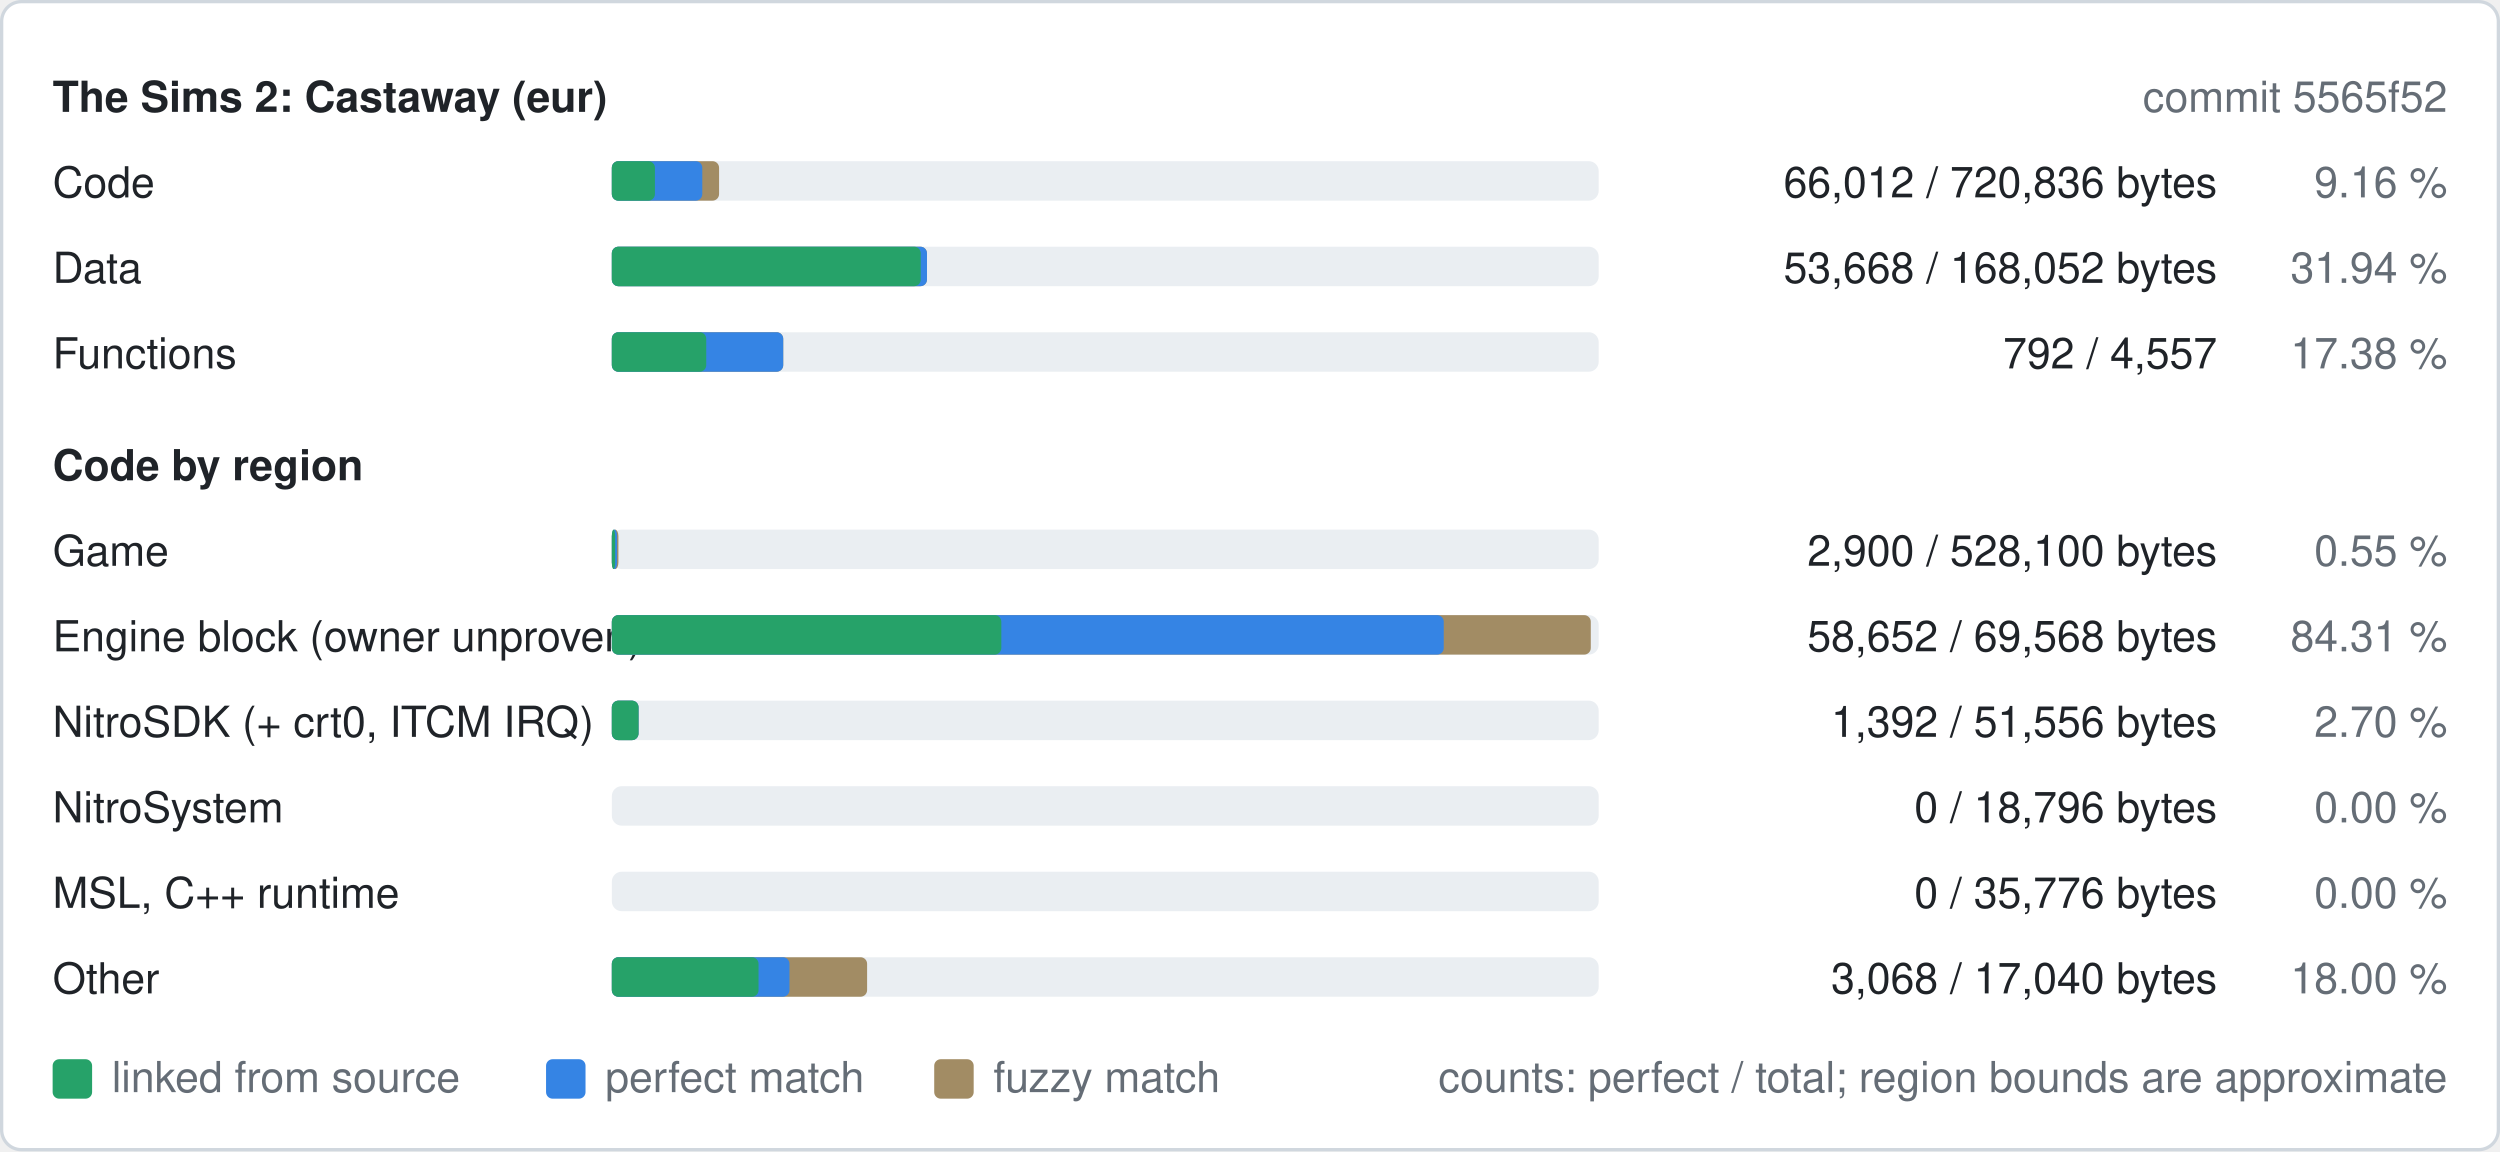
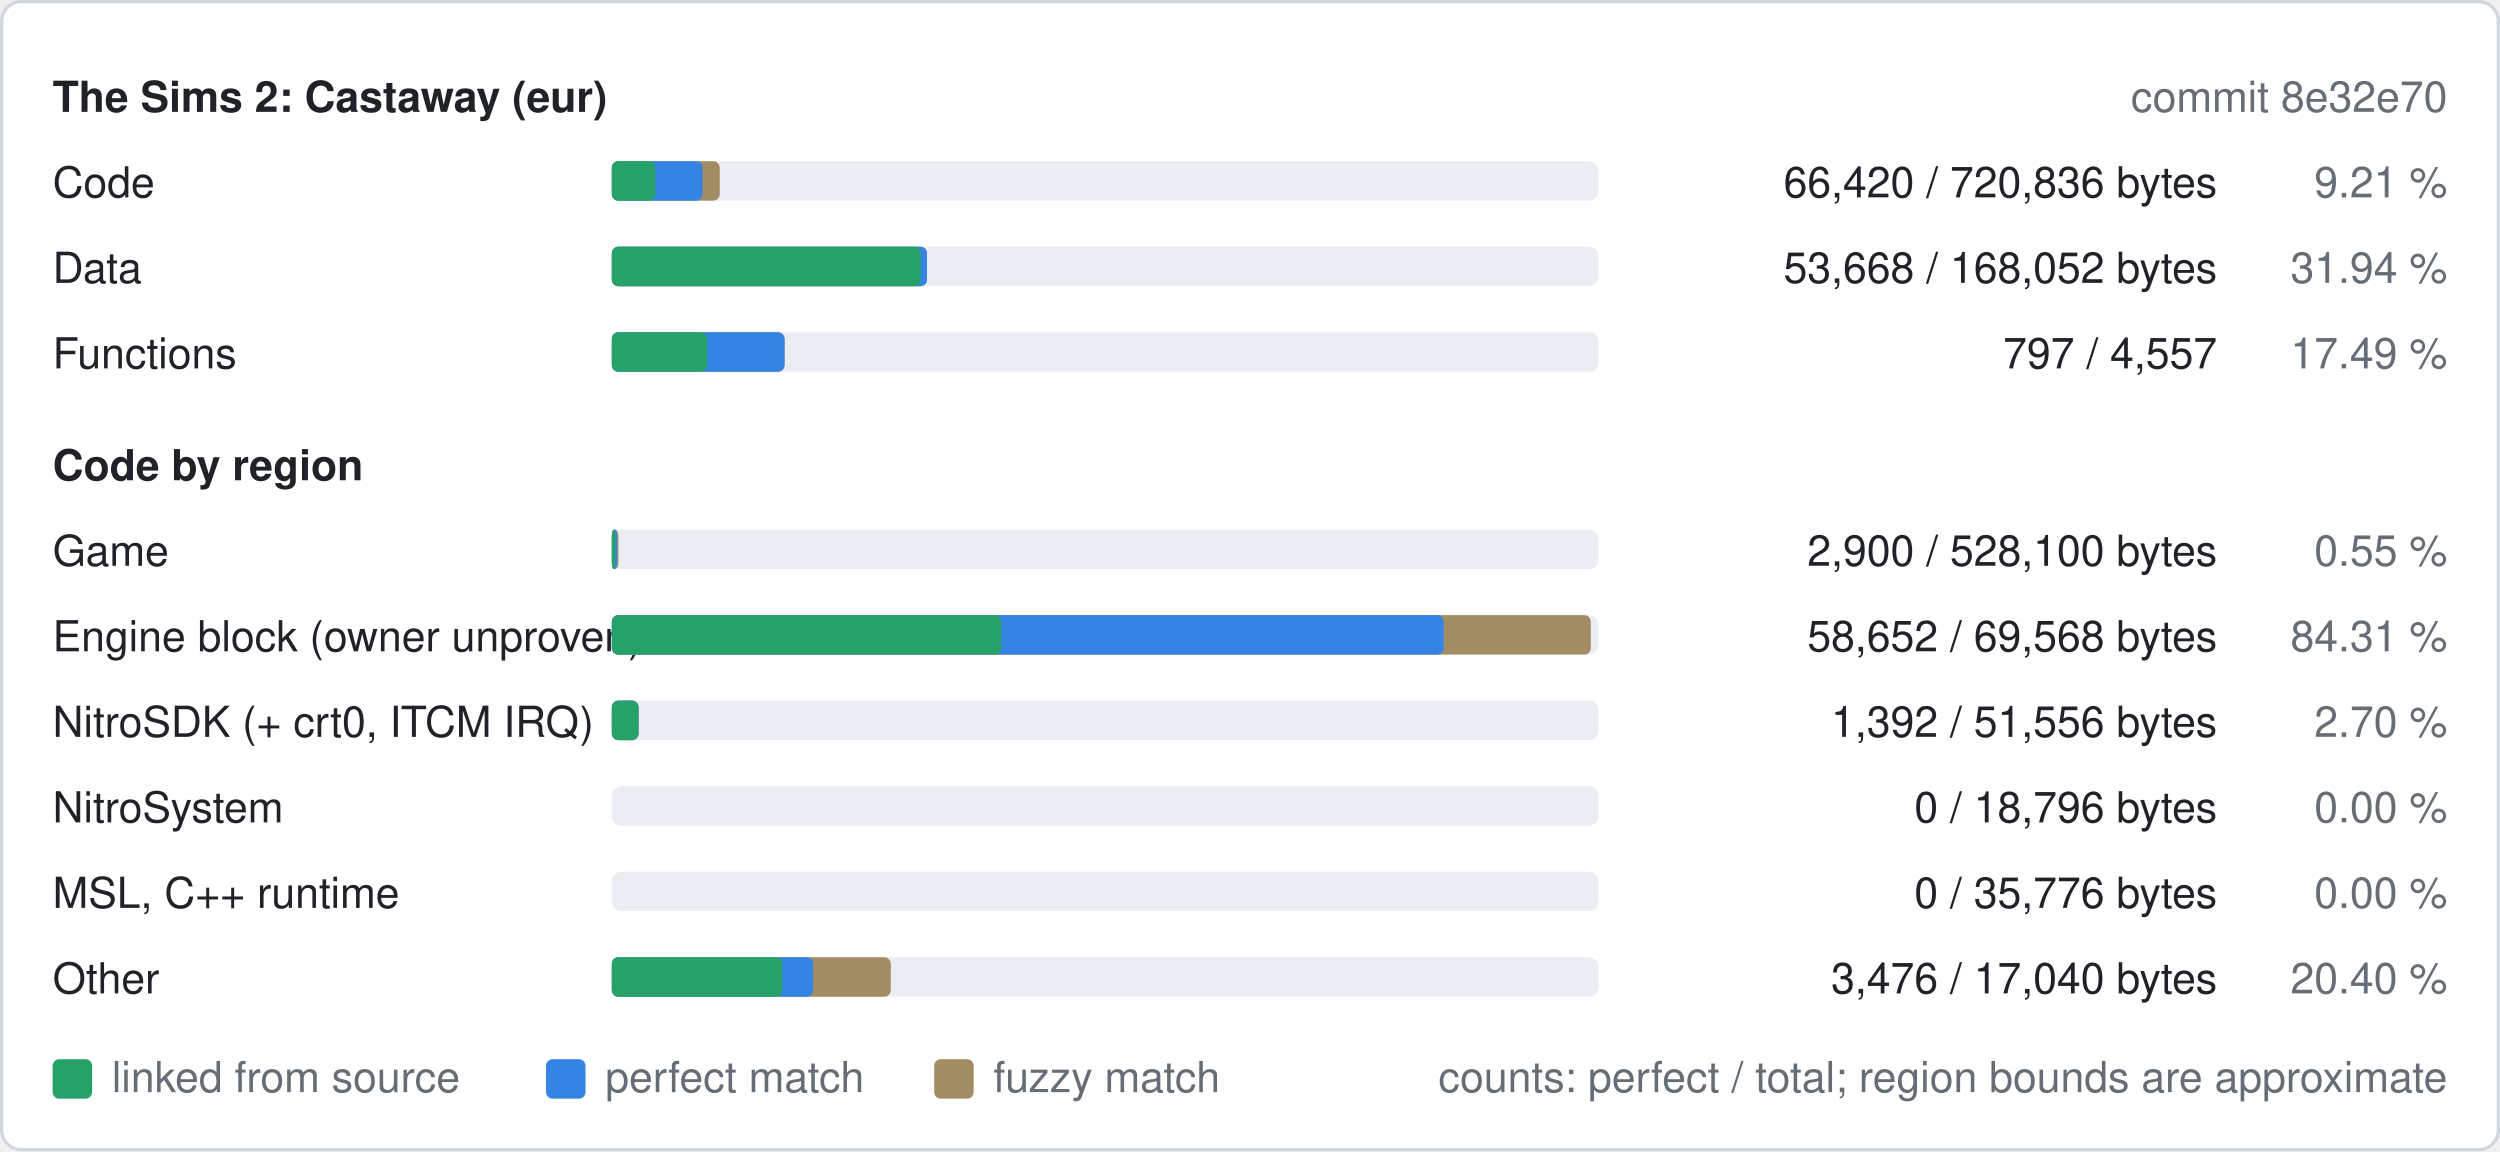
<svg xmlns="http://www.w3.org/2000/svg" width="760" height="350" viewBox="0 0 760 350" role="img" aria-label="Decompilation progress of eur">
  <style>
text{font-family:-apple-system,BlinkMacSystemFont,"Segoe UI",Helvetica,Arial,sans-serif;font-size:13px}
.b{font-weight:600}
.bg{fill:#ffffff;stroke:#d0d7de}.t{fill:#1f2328}.m{fill:#656d76}.track{fill:#eaeef2}.fuzzy{fill:#a28c64}.perfect{fill:#3584e4}.linked{fill:#26a269}
@media (prefers-color-scheme: dark){.bg{fill:#0d1117;stroke:#30363d}.t{fill:#e6edf3}.m{fill:#8d96a0}.track{fill:#21262d}.fuzzy{fill:#a28c64}.perfect{fill:#3584e4}.linked{fill:#2ec27e}}
</style>
  <rect class="bg" x="0.5" y="0.5" width="759" height="349" rx="6" />
  <text class="t b" x="16" y="34">The Sims 2: Castaway (eur)</text>
-   <text class="m" x="744" y="34" text-anchor="end">commit 5565f52</text>
+   <text class="m" x="744" y="34" text-anchor="end">commit 8e32e70</text>
  <text class="t" x="16" y="60">Code</text>
  <rect class="track" x="186" y="49" width="300" height="12" rx="3" />
-   <rect class="fuzzy" x="186" y="49" width="32.6" height="12" rx="2" />
-   <rect class="perfect" x="186" y="49" width="27.5" height="12" rx="2" />
-   <rect class="linked" x="186" y="49" width="13.1" height="12" rx="2" />
-   <text class="t" x="674" y="60" text-anchor="end">66,012 / 720,836 bytes</text>
-   <text class="m" x="744" y="60" text-anchor="end">9.16 %</text>
+   <rect class="fuzzy" x="186" y="49" width="32.8" height="12" rx="2" />
+   <rect class="perfect" x="186" y="49" width="27.6" height="12" rx="2" />
+   <rect class="linked" x="186" y="49" width="13.2" height="12" rx="2" />
+   <text class="t" x="674" y="60" text-anchor="end">66,420 / 720,836 bytes</text>
+   <text class="m" x="744" y="60" text-anchor="end">9.21 %</text>
  <text class="t" x="16" y="86">Data</text>
  <rect class="track" x="186" y="75" width="300" height="12" rx="3" />
  <rect class="fuzzy" x="186" y="75" width="95.8" height="12" rx="2" />
  <rect class="perfect" x="186" y="75" width="95.8" height="12" rx="2" />
  <rect class="linked" x="186" y="75" width="93.9" height="12" rx="2" />
  <text class="t" x="674" y="86" text-anchor="end">53,668 / 168,052 bytes</text>
  <text class="m" x="744" y="86" text-anchor="end">31.94 %</text>
  <text class="t" x="16" y="112">Functions</text>
  <rect class="track" x="186" y="101" width="300" height="12" rx="3" />
-   <rect class="fuzzy" x="186" y="101" width="52.1" height="12" rx="2" />
-   <rect class="perfect" x="186" y="101" width="52.1" height="12" rx="2" />
-   <rect class="linked" x="186" y="101" width="28.7" height="12" rx="2" />
-   <text class="t" x="674" y="112" text-anchor="end">792 / 4,557</text>
-   <text class="m" x="744" y="112" text-anchor="end">17.38 %</text>
+   <rect class="fuzzy" x="186" y="101" width="52.5" height="12" rx="2" />
+   <rect class="perfect" x="186" y="101" width="52.5" height="12" rx="2" />
+   <rect class="linked" x="186" y="101" width="29.0" height="12" rx="2" />
+   <text class="t" x="674" y="112" text-anchor="end">797 / 4,557</text>
+   <text class="m" x="744" y="112" text-anchor="end">17.49 %</text>
  <text class="t b" x="16" y="146">Code by region</text>
  <text class="t" x="16" y="172">Game</text>
  <rect class="track" x="186" y="161" width="300" height="12" rx="3" />
  <rect class="fuzzy" x="186" y="161" width="2.0" height="12" rx="2" />
  <rect class="perfect" x="186" y="161" width="1.6" height="12" rx="2" />
  <rect class="linked" x="186" y="161" width="1.0" height="12" rx="2" />
  <text class="t" x="674" y="172" text-anchor="end">2,900 / 528,100 bytes</text>
  <text class="m" x="744" y="172" text-anchor="end">0.55 %</text>
  <text class="t" x="16" y="198">Engine block (owner unproven)</text>
  <rect class="track" x="186" y="187" width="300" height="12" rx="3" />
  <rect class="fuzzy" x="186" y="187" width="297.6" height="12" rx="2" />
  <rect class="perfect" x="186" y="187" width="252.9" height="12" rx="2" />
  <rect class="linked" x="186" y="187" width="118.4" height="12" rx="2" />
  <text class="t" x="674" y="198" text-anchor="end">58,652 / 69,568 bytes</text>
  <text class="m" x="744" y="198" text-anchor="end">84.31 %</text>
  <text class="t" x="16" y="224">NitroSDK (+ crt0, ITCM IRQ)</text>
  <rect class="track" x="186" y="213" width="300" height="12" rx="3" />
  <rect class="fuzzy" x="186" y="213" width="8.1" height="12" rx="2" />
  <rect class="perfect" x="186" y="213" width="8.1" height="12" rx="2" />
  <rect class="linked" x="186" y="213" width="8.1" height="12" rx="2" />
  <text class="t" x="674" y="224" text-anchor="end">1,392 / 51,556 bytes</text>
  <text class="m" x="744" y="224" text-anchor="end">2.70 %</text>
  <text class="t" x="16" y="250">NitroSystem</text>
  <rect class="track" x="186" y="239" width="300" height="12" rx="3" />
  <text class="t" x="674" y="250" text-anchor="end">0 / 18,796 bytes</text>
  <text class="m" x="744" y="250" text-anchor="end">0.00 %</text>
  <text class="t" x="16" y="276">MSL, C++ runtime</text>
  <rect class="track" x="186" y="265" width="300" height="12" rx="3" />
  <text class="t" x="674" y="276" text-anchor="end">0 / 35,776 bytes</text>
  <text class="m" x="744" y="276" text-anchor="end">0.00 %</text>
  <text class="t" x="16" y="302">Other</text>
  <rect class="track" x="186" y="291" width="300" height="12" rx="3" />
-   <rect class="fuzzy" x="186" y="291" width="77.6" height="12" rx="2" />
-   <rect class="perfect" x="186" y="291" width="54.0" height="12" rx="2" />
-   <rect class="linked" x="186" y="291" width="44.6" height="12" rx="2" />
-   <text class="t" x="674" y="302" text-anchor="end">3,068 / 17,040 bytes</text>
-   <text class="m" x="744" y="302" text-anchor="end">18.00 %</text>
+   <rect class="fuzzy" x="186" y="291" width="84.8" height="12" rx="2" />
+   <rect class="perfect" x="186" y="291" width="61.2" height="12" rx="2" />
+   <rect class="linked" x="186" y="291" width="51.8" height="12" rx="2" />
+   <text class="t" x="674" y="302" text-anchor="end">3,476 / 17,040 bytes</text>
+   <text class="m" x="744" y="302" text-anchor="end">20.40 %</text>
  <rect class="linked" x="16" y="322" width="12" height="12" rx="2" />
  <text class="m" x="34" y="332">linked from source</text>
  <rect class="perfect" x="166" y="322" width="12" height="12" rx="2" />
  <text class="m" x="184" y="332">perfect match</text>
  <rect class="fuzzy" x="284" y="322" width="12" height="12" rx="2" />
  <text class="m" x="302" y="332">fuzzy match</text>
  <text class="m" x="744" y="332" text-anchor="end">counts: perfect / total; region bounds are approximate</text>
</svg>
